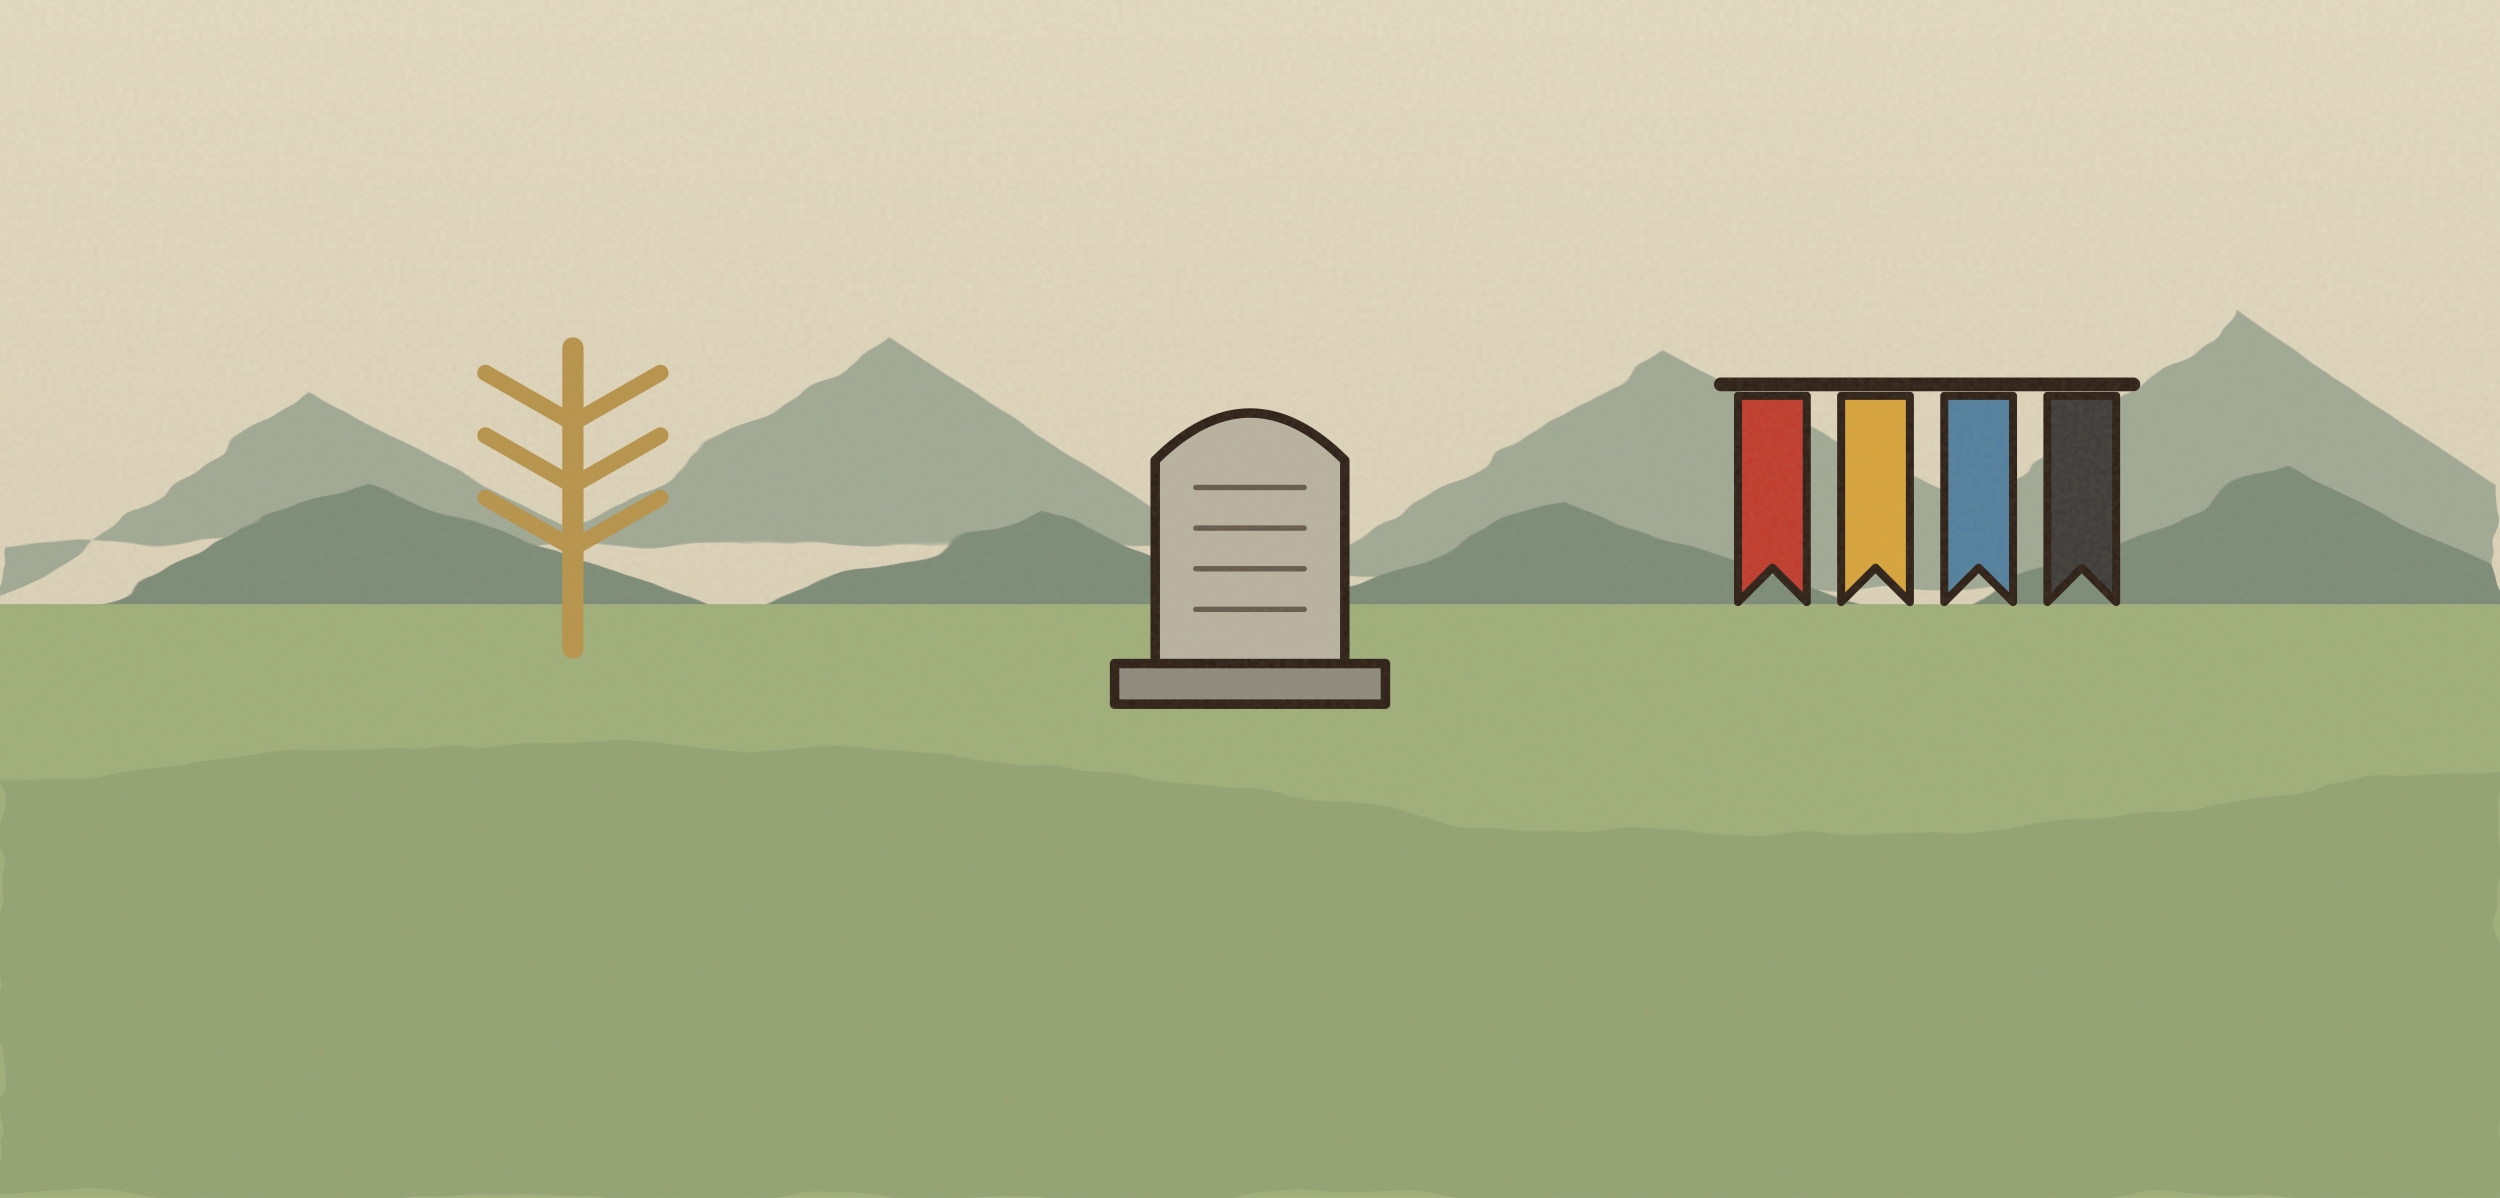
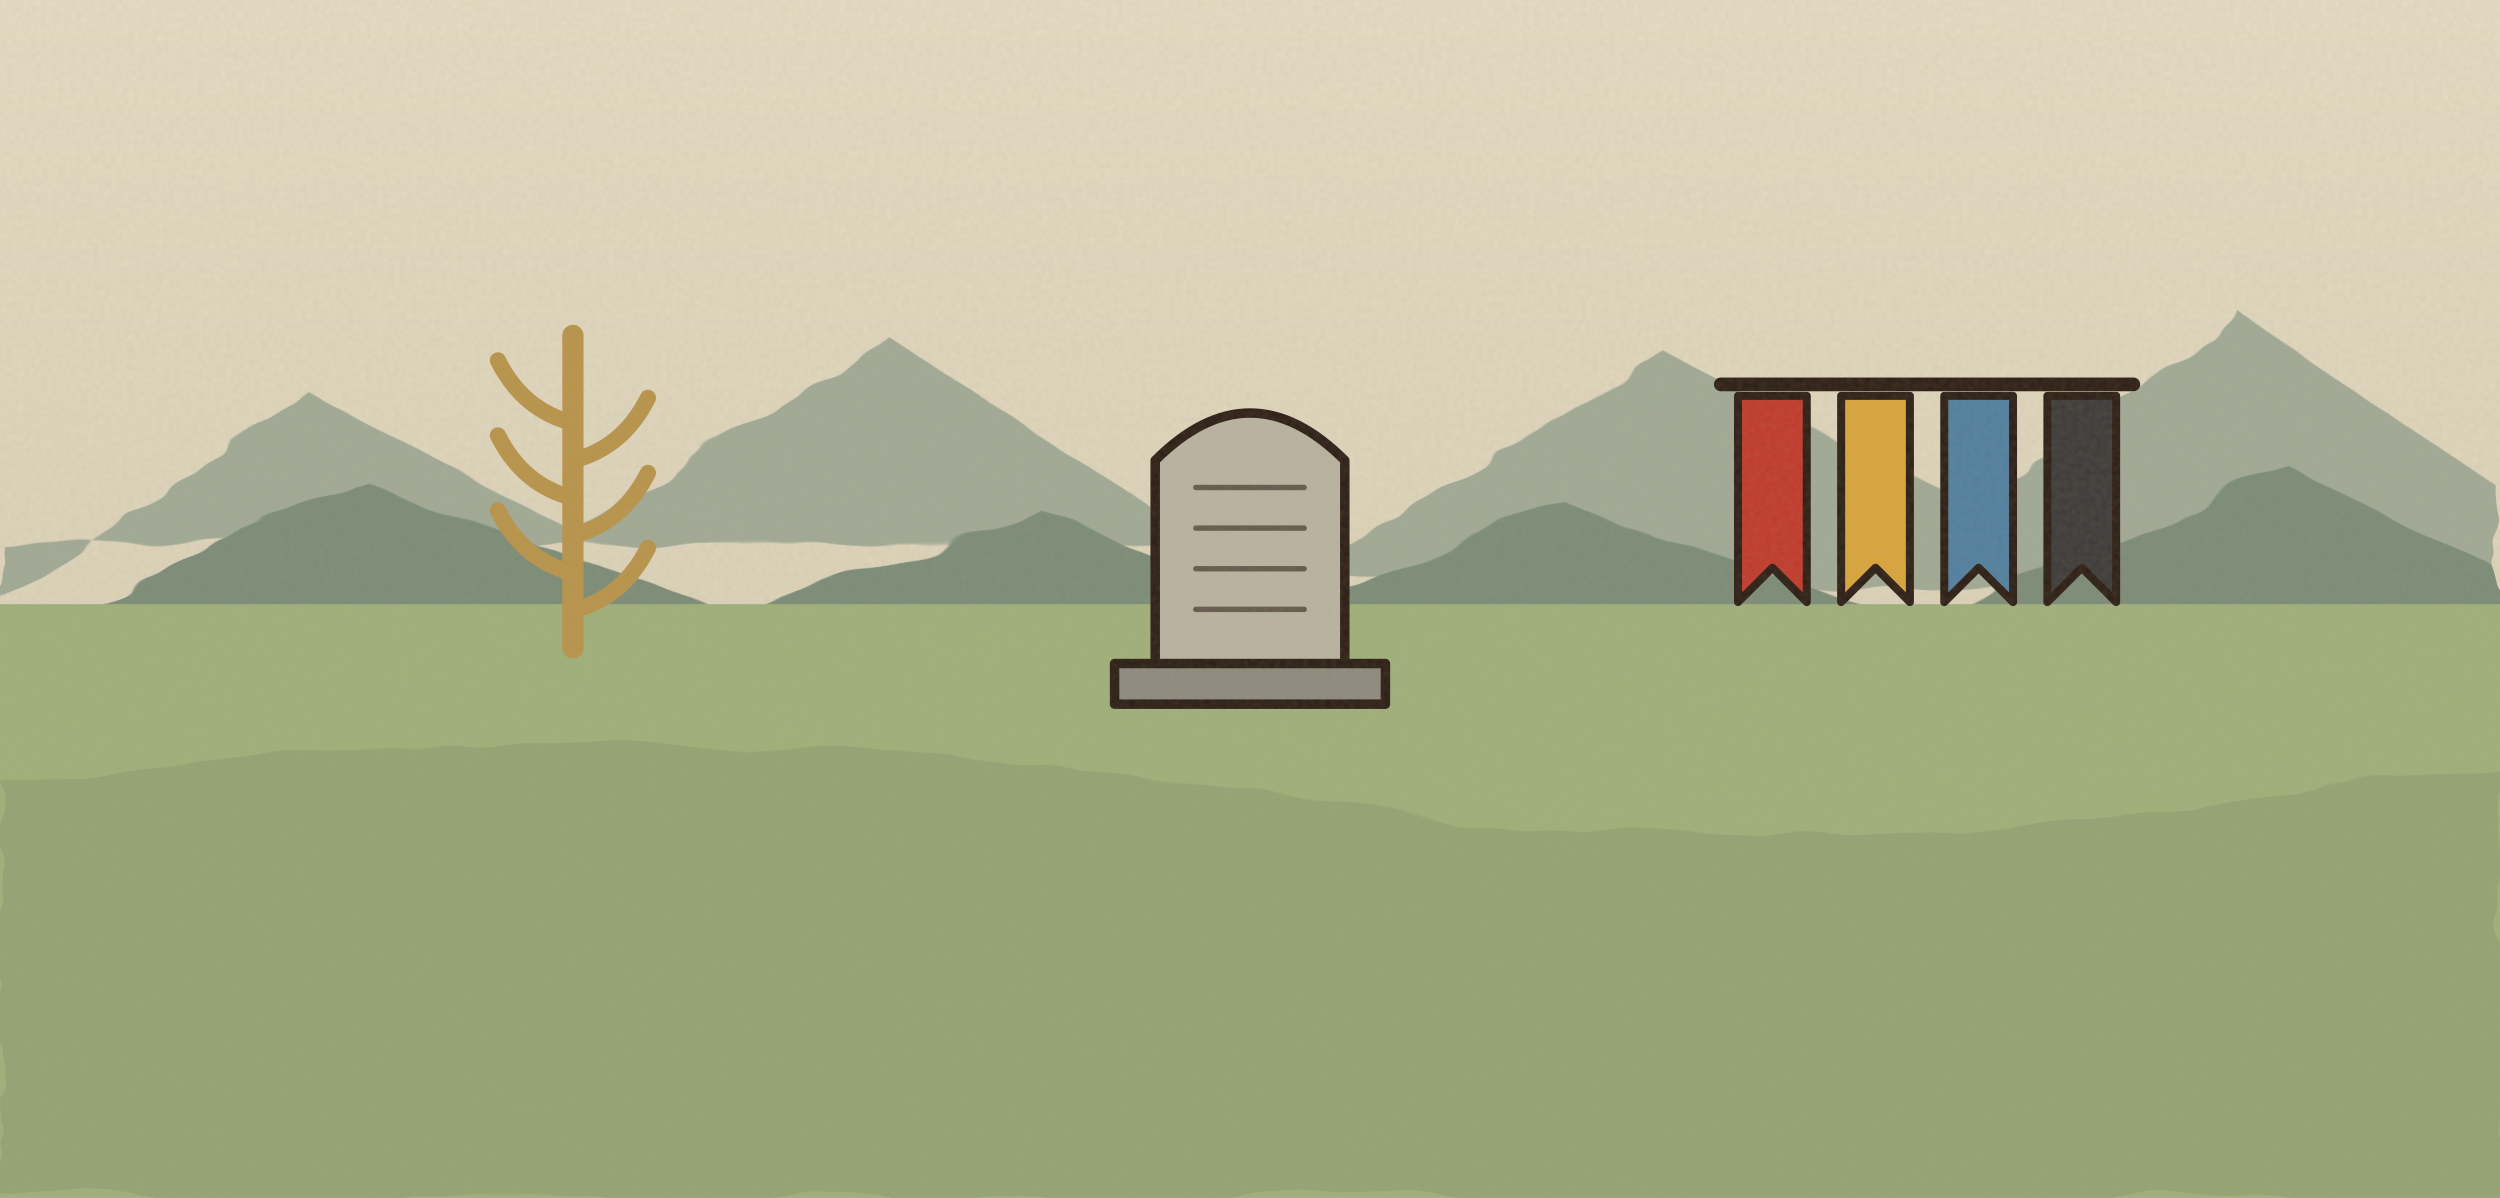
<svg xmlns="http://www.w3.org/2000/svg" viewBox="0 0 480 230" width="480" height="230" role="img" aria-label="칠지도, 비석, 성곽 깃발이 모인 삼국의 한강">
  <defs>
    <linearGradient id="sky" x1="0" y1="0" x2="0" y2="1">
      <stop offset="0" stop-color="#e4dcc4" />
      <stop offset="1" stop-color="#d4cbb0" />
    </linearGradient>
    <filter id="paper" x="0" y="0" width="100%" height="100%">
      <feTurbulence type="fractalNoise" baseFrequency="0.9" numOctaves="2" seed="4" result="n" />
      <feColorMatrix in="n" type="matrix" values="0 0 0 0 0.45  0 0 0 0 0.36  0 0 0 0 0.25  0 0 0 0.16 0" />
      <feComposite in2="SourceGraphic" operator="in" />
    </filter>
    <filter id="wash">
      <feTurbulence type="fractalNoise" baseFrequency="0.03 0.08" numOctaves="3" seed="7" result="t" />
      <feDisplacementMap in="SourceGraphic" in2="t" scale="6" />
    </filter>
    <linearGradient id="sea" x1="0" y1="0" x2="0" y2="1">
      <stop offset="0" stop-color="#5c8190" />
      <stop offset="1" stop-color="#3f6577" />
    </linearGradient>
  </defs>
  <rect width="480" height="230" fill="url(#sky)" />
  <g filter="url(#wash)">
    <path d="M0 116 L60 76 L110 102 L170 64 L230 104 L0 104 Z" fill="#95a28f" opacity=".85" />
    <path d="M250 110 L320 68 L380 98 L430 60 L480 94 L480 116 Z" fill="#95a28f" opacity=".85" />
    <path d="M0 124 L70 92 L140 118 L200 98 L260 122 L0 128 Z" fill="#7b8c78" />
    <path d="M230 124 L300 96 L370 120 L440 90 L480 110 L480 128 L230 128 Z" fill="#7b8c78" />
  </g>
  <rect x="0" y="116" width="480" height="114" fill="#9fb07a" />
  <g filter="url(#wash)" opacity=".35">
    <path d="M0 150 Q120 134 240 152 T480 146 V230 H0 Z" fill="#7b8c68" />
  </g>
  <g transform="translate(110 98) scale(1.2)" stroke="#2a1d14" stroke-width="1.4" stroke-linejoin="round" stroke-linecap="round">
-     <path d="M0 -26 V22" stroke="#b8944a" stroke-width="3.4" />
-     <path d="M0 -14 L-14 -22 M0 -4 L14 -12 M0 6 L-14 -2 M0 -14 L14 -22 M0 -4 L-14 -12 M0 6 L14 -2" stroke="#b8944a" stroke-width="2.6" fill="none" />
+     <path d="M0 -28 V22" stroke="#b8944a" stroke-width="3.4" />
+     <path d="M0 -14 Q-8 -16 -12 -24 M0 -2 Q-8 -4 -12 -12 M0 10 Q-8 8 -12 0 M0 -8 Q8 -10 12 -18 M0 4 Q8 2 12 -6 M0 16 Q8 14 12 6" stroke="#b8944a" stroke-width="2.6" fill="none" />
  </g>
  <g transform="translate(240 104) scale(1.3)" stroke="#2a1d14" stroke-width="1.4" stroke-linejoin="round" stroke-linecap="round">
    <path d="M-14 22 V-12 Q0 -26 14 -12 V22 Z" fill="#b9b3a2" />
    <g stroke-width=".8" opacity=".6">
      <path d="M-8 -8 H8" />
      <path d="M-8 -2 H8" />
      <path d="M-8 4 H8" />
      <path d="M-8 10 H8" />
    </g>
    <rect x="-20" y="18" width="40" height="6" fill="#8d8a7e" />
  </g>
  <g transform="translate(370 98) scale(1.1)" stroke="#2a1d14" stroke-width="1.4" stroke-linejoin="round" stroke-linecap="round">
    <path d="M-33 -20 H-21 V16 L-27 10 L-33 16 Z" fill="#c0392b" />
    <path d="M-15 -20 H-3 V16 L-9 10 L-15 16 Z" fill="#d9a53b" />
    <path d="M3 -20 H15 V16 L9 10 L3 16 Z" fill="#4f7fa0" />
    <path d="M21 -20 H33 V16 L27 10 L21 16 Z" fill="#3b3a38" />
    <path d="M-36 -22 H36" stroke-width="2.4" />
  </g>
  <rect width="480" height="230" fill="#fff" filter="url(#paper)" />
</svg>
